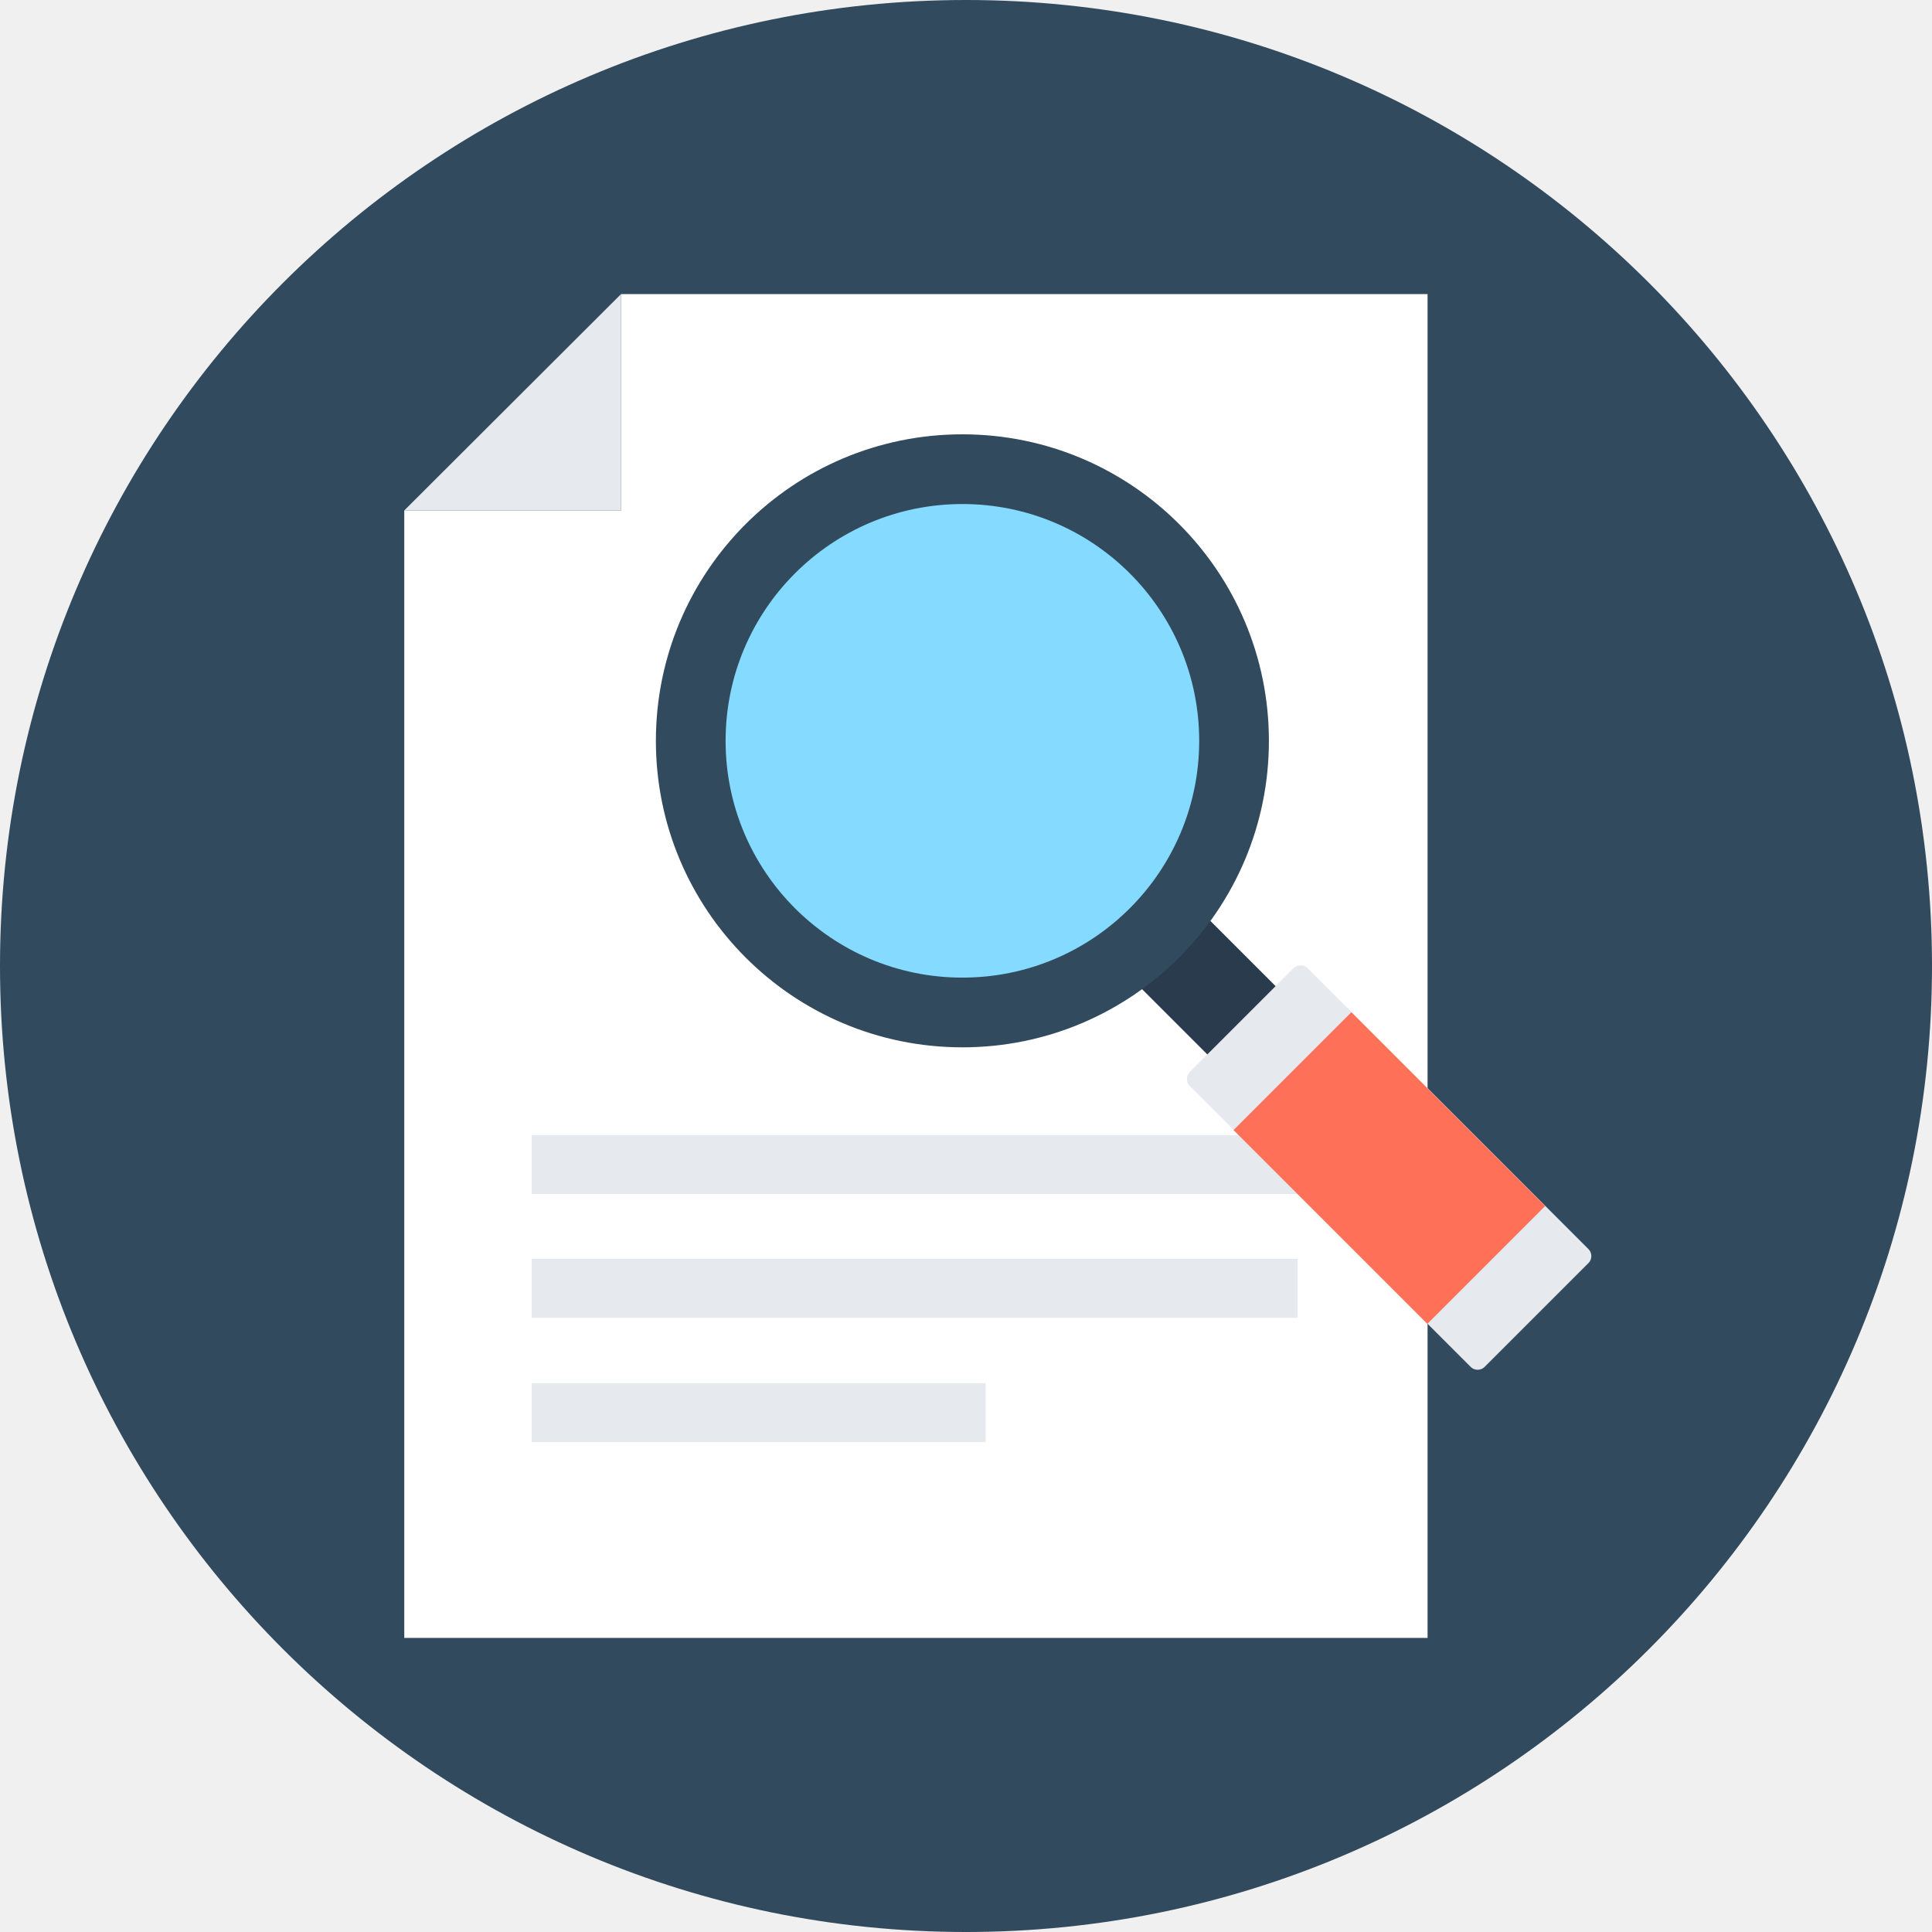
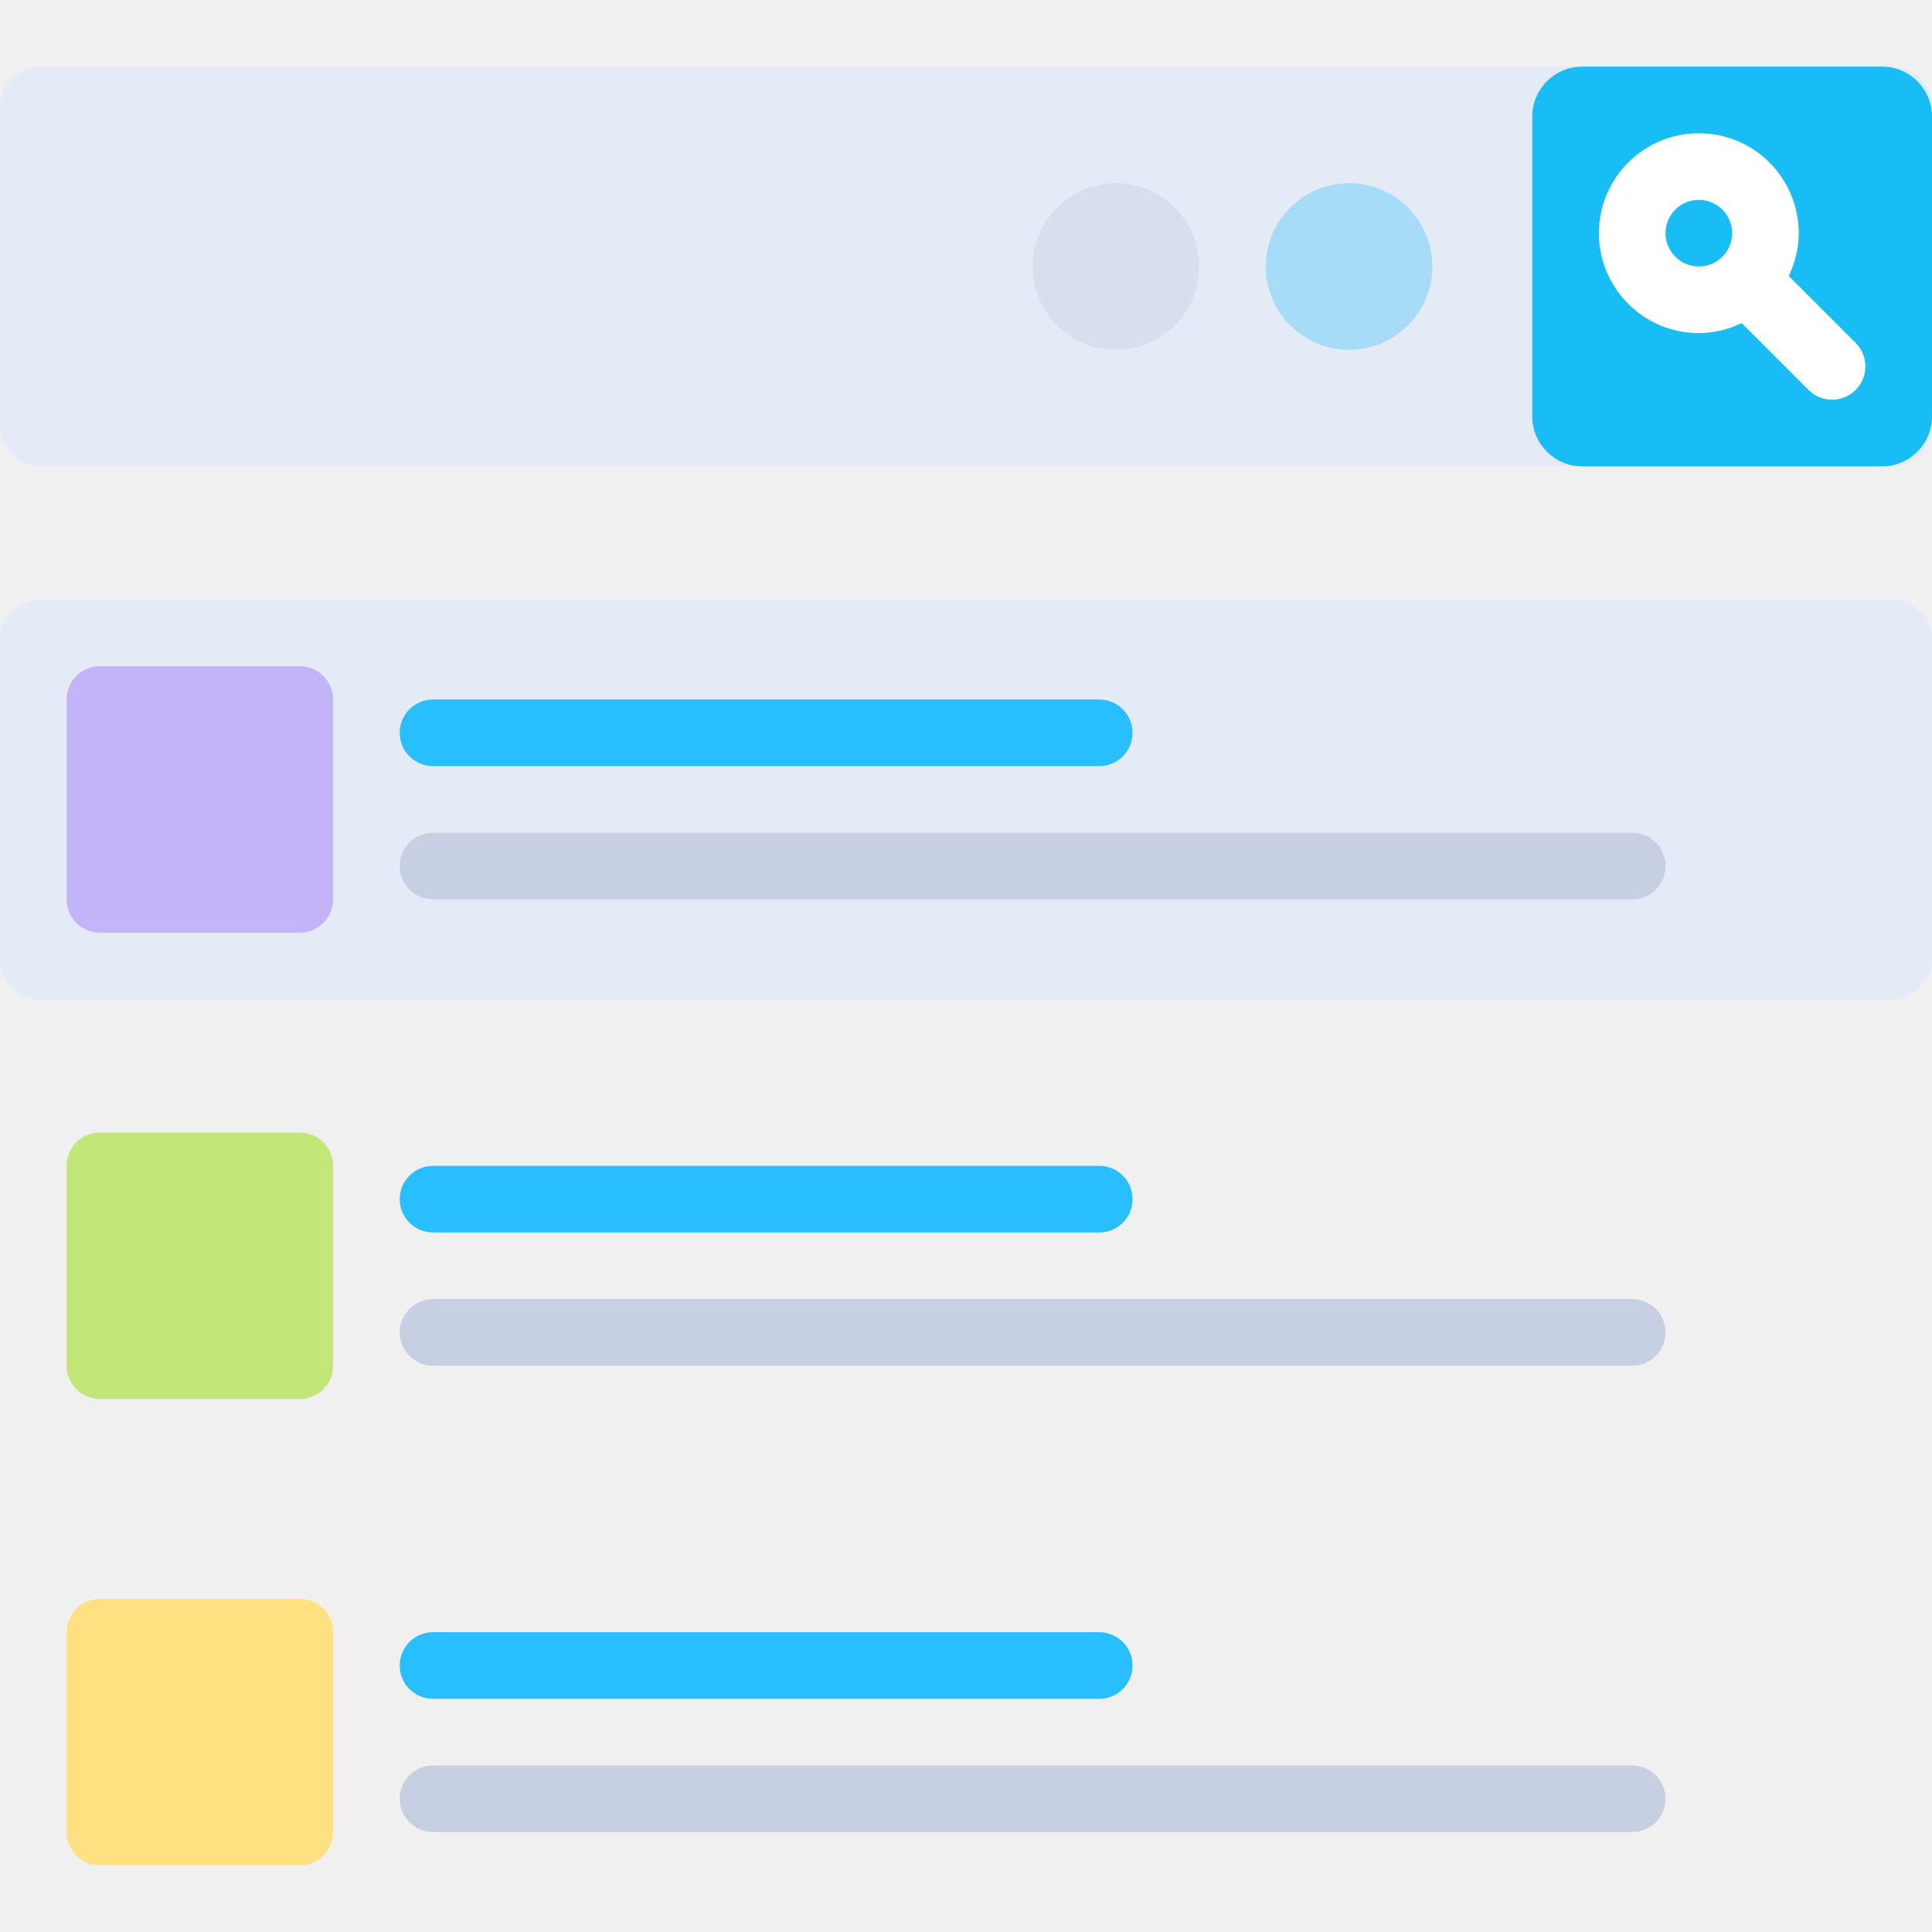
- <svg xmlns="http://www.w3.org/2000/svg" version="1.1" id="Layer_1" x="0px" y="0px" viewBox="0 0 482.2 482.2" style="enable-background:new 0 0 482.2 482.2;" xml:space="preserve">
-   <circle style="fill:#324A5E;" cx="241.1" cy="241.1" r="241.1" />
-   <polygon style="fill:#FFFFFF;" points="155,73.4 155,127.4 100.9,127.4 100.9,408.8 356.3,408.8 356.3,73.4 " />
-   <g>
-     <polygon style="fill:#E6E9EE;" points="155,73.4 100.9,127.4 155,127.4  " />
-     <rect x="132.7" y="283.3" style="fill:#E6E9EE;" width="191.2" height="14.7" />
-     <rect x="132.7" y="314.2" style="fill:#E6E9EE;" width="191.2" height="14.7" />
-     <rect x="132.7" y="345.2" style="fill:#E6E9EE;" width="113.3" height="14.7" />
-   </g>
-   <rect x="285.794" y="218.043" transform="matrix(-0.7071 0.7071 -0.7071 -0.7071 680.0255 203.6097)" style="fill:#2B3B4E;" width="24.1" height="49.2" />
-   <circle style="fill:#324A5E;" cx="240.2" cy="184.9" r="76.5" />
-   <circle style="fill:#84DBFF;" cx="240.2" cy="184.9" r="59.1" />
-   <path style="fill:#E6E9EE;" d="M322.9,241.6l-26,26c-0.9,0.9-0.9,2.5,0,3.4l70.2,70.2c0.9,0.9,2.5,0.9,3.4,0l26-26  c0.9-0.9,0.9-2.5,0-3.4l-70.2-70.2C325.4,240.7,323.9,240.7,322.9,241.6z" />
-   <rect x="312.563" y="270.724" transform="matrix(-0.7071 -0.7071 0.7071 -0.7071 385.8226 742.8599)" style="fill:#FF7058;" width="68.399" height="41.6" />
+ <svg xmlns="http://www.w3.org/2000/svg" version="1.1" id="Layer_1" x="0px" y="0px" viewBox="0 0 512 512" style="enable-background:new 0 0 512 512;" xml:space="preserve">
+   <path style="fill:#E4EAF6;" d="M501.188,123.586H10.812C4.841,123.586,0,118.745,0,112.775V28.467  c0-5.971,4.841-10.812,10.812-10.812h490.377c5.971,0,10.812,4.841,10.812,10.812v84.308  C512,118.745,507.159,123.586,501.188,123.586z" />
+   <path style="fill:#18BDF6;" d="M419.31,123.586h79.448c7.313,0,13.241-5.929,13.241-13.241V30.897  c0-7.313-5.929-13.241-13.241-13.241H419.31c-7.313,0-13.241,5.929-13.241,13.241v79.448  C406.069,117.657,411.998,123.586,419.31,123.586z" />
+   <path style="fill:#FFFFFF;" d="M491.758,90.862l-17.655-17.655c-0.023-0.023-0.054-0.029-0.076-0.051  c1.657-3.457,2.663-7.281,2.663-11.363c0-14.603-11.88-26.483-26.483-26.483c-14.603,0-26.483,11.88-26.483,26.483  s11.88,26.483,26.483,26.483c4.083,0,7.906-1.006,11.363-2.663c0.022,0.023,0.028,0.054,0.051,0.076l17.655,17.655  c1.724,1.725,3.982,2.586,6.241,2.586s4.518-0.862,6.241-2.586C495.207,99.896,495.207,94.311,491.758,90.862z M450.207,70.621  c-4.866,0-8.828-3.961-8.828-8.828s3.961-8.828,8.828-8.828s8.828,3.961,8.828,8.828S455.073,70.621,450.207,70.621z" />
+   <circle style="fill:#A6DCF6;" cx="357.517" cy="70.621" r="22.069" />
+   <circle style="fill:#D7DEED;" cx="295.724" cy="70.621" r="22.069" />
+   <path style="fill:#E4EAF6;" d="M501.188,264.828H10.812C4.841,264.828,0,259.987,0,254.016v-84.308  c0-5.971,4.841-10.812,10.812-10.812h490.377c5.971,0,10.812,4.841,10.812,10.812v84.308  C512,259.987,507.159,264.828,501.188,264.828z" />
+   <path style="fill:#C3B4FA;" d="M79.448,247.172H26.483c-4.875,0-8.828-3.953-8.828-8.828v-52.966c0-4.875,3.953-8.828,8.828-8.828  h52.966c4.875,0,8.828,3.953,8.828,8.828v52.966C88.276,243.22,84.323,247.172,79.448,247.172z" />
+   <path style="fill:#C7CFE2;" d="M432.552,238.345H114.759c-4.875,0-8.828-3.953-8.828-8.828l0,0c0-4.875,3.953-8.828,8.828-8.828  h317.793c4.875,0,8.828,3.953,8.828,8.828l0,0C441.379,234.392,437.427,238.345,432.552,238.345z" />
+   <path style="fill:#28BEFF;" d="M291.31,203.034H114.759c-4.875,0-8.828-3.953-8.828-8.828l0,0c0-4.875,3.953-8.828,8.828-8.828  H291.31c4.875,0,8.828,3.953,8.828,8.828l0,0C300.138,199.082,296.185,203.034,291.31,203.034z" />
+   <path style="fill:#C3E678;" d="M79.448,370.759H26.483c-4.875,0-8.828-3.953-8.828-8.828v-52.966c0-4.875,3.953-8.828,8.828-8.828  h52.966c4.875,0,8.828,3.953,8.828,8.828v52.966C88.276,366.806,84.323,370.759,79.448,370.759z" />
+   <path style="fill:#C7CFE2;" d="M432.552,361.931H114.759c-4.875,0-8.828-3.953-8.828-8.828l0,0c0-4.875,3.953-8.828,8.828-8.828  h317.793c4.875,0,8.828,3.953,8.828,8.828l0,0C441.379,357.978,437.427,361.931,432.552,361.931z" />
+   <path style="fill:#28BEFF;" d="M291.31,326.621H114.759c-4.875,0-8.828-3.953-8.828-8.828l0,0c0-4.875,3.953-8.828,8.828-8.828  H291.31c4.875,0,8.828,3.953,8.828,8.828l0,0C300.138,322.668,296.185,326.621,291.31,326.621z" />
+   <path style="fill:#FFE182;" d="M79.448,494.345H26.483c-4.875,0-8.828-3.953-8.828-8.828v-52.966c0-4.875,3.953-8.828,8.828-8.828  h52.966c4.875,0,8.828,3.953,8.828,8.828v52.966C88.276,490.392,84.323,494.345,79.448,494.345z" />
+   <path style="fill:#C7CFE2;" d="M432.552,485.517H114.759c-4.875,0-8.828-3.953-8.828-8.828l0,0c0-4.875,3.953-8.828,8.828-8.828  h317.793c4.875,0,8.828,3.953,8.828,8.828l0,0C441.379,481.565,437.427,485.517,432.552,485.517z" />
+   <path style="fill:#28BEFF;" d="M291.31,450.207H114.759c-4.875,0-8.828-3.953-8.828-8.828l0,0c0-4.875,3.953-8.828,8.828-8.828  H291.31c4.875,0,8.828,3.953,8.828,8.828l0,0C300.138,446.254,296.185,450.207,291.31,450.207z" />
  <g>
</g>
  <g>
</g>
  <g>
</g>
  <g>
</g>
  <g>
</g>
  <g>
</g>
  <g>
</g>
  <g>
</g>
  <g>
</g>
  <g>
</g>
  <g>
</g>
  <g>
</g>
  <g>
</g>
  <g>
</g>
  <g>
</g>
</svg>
